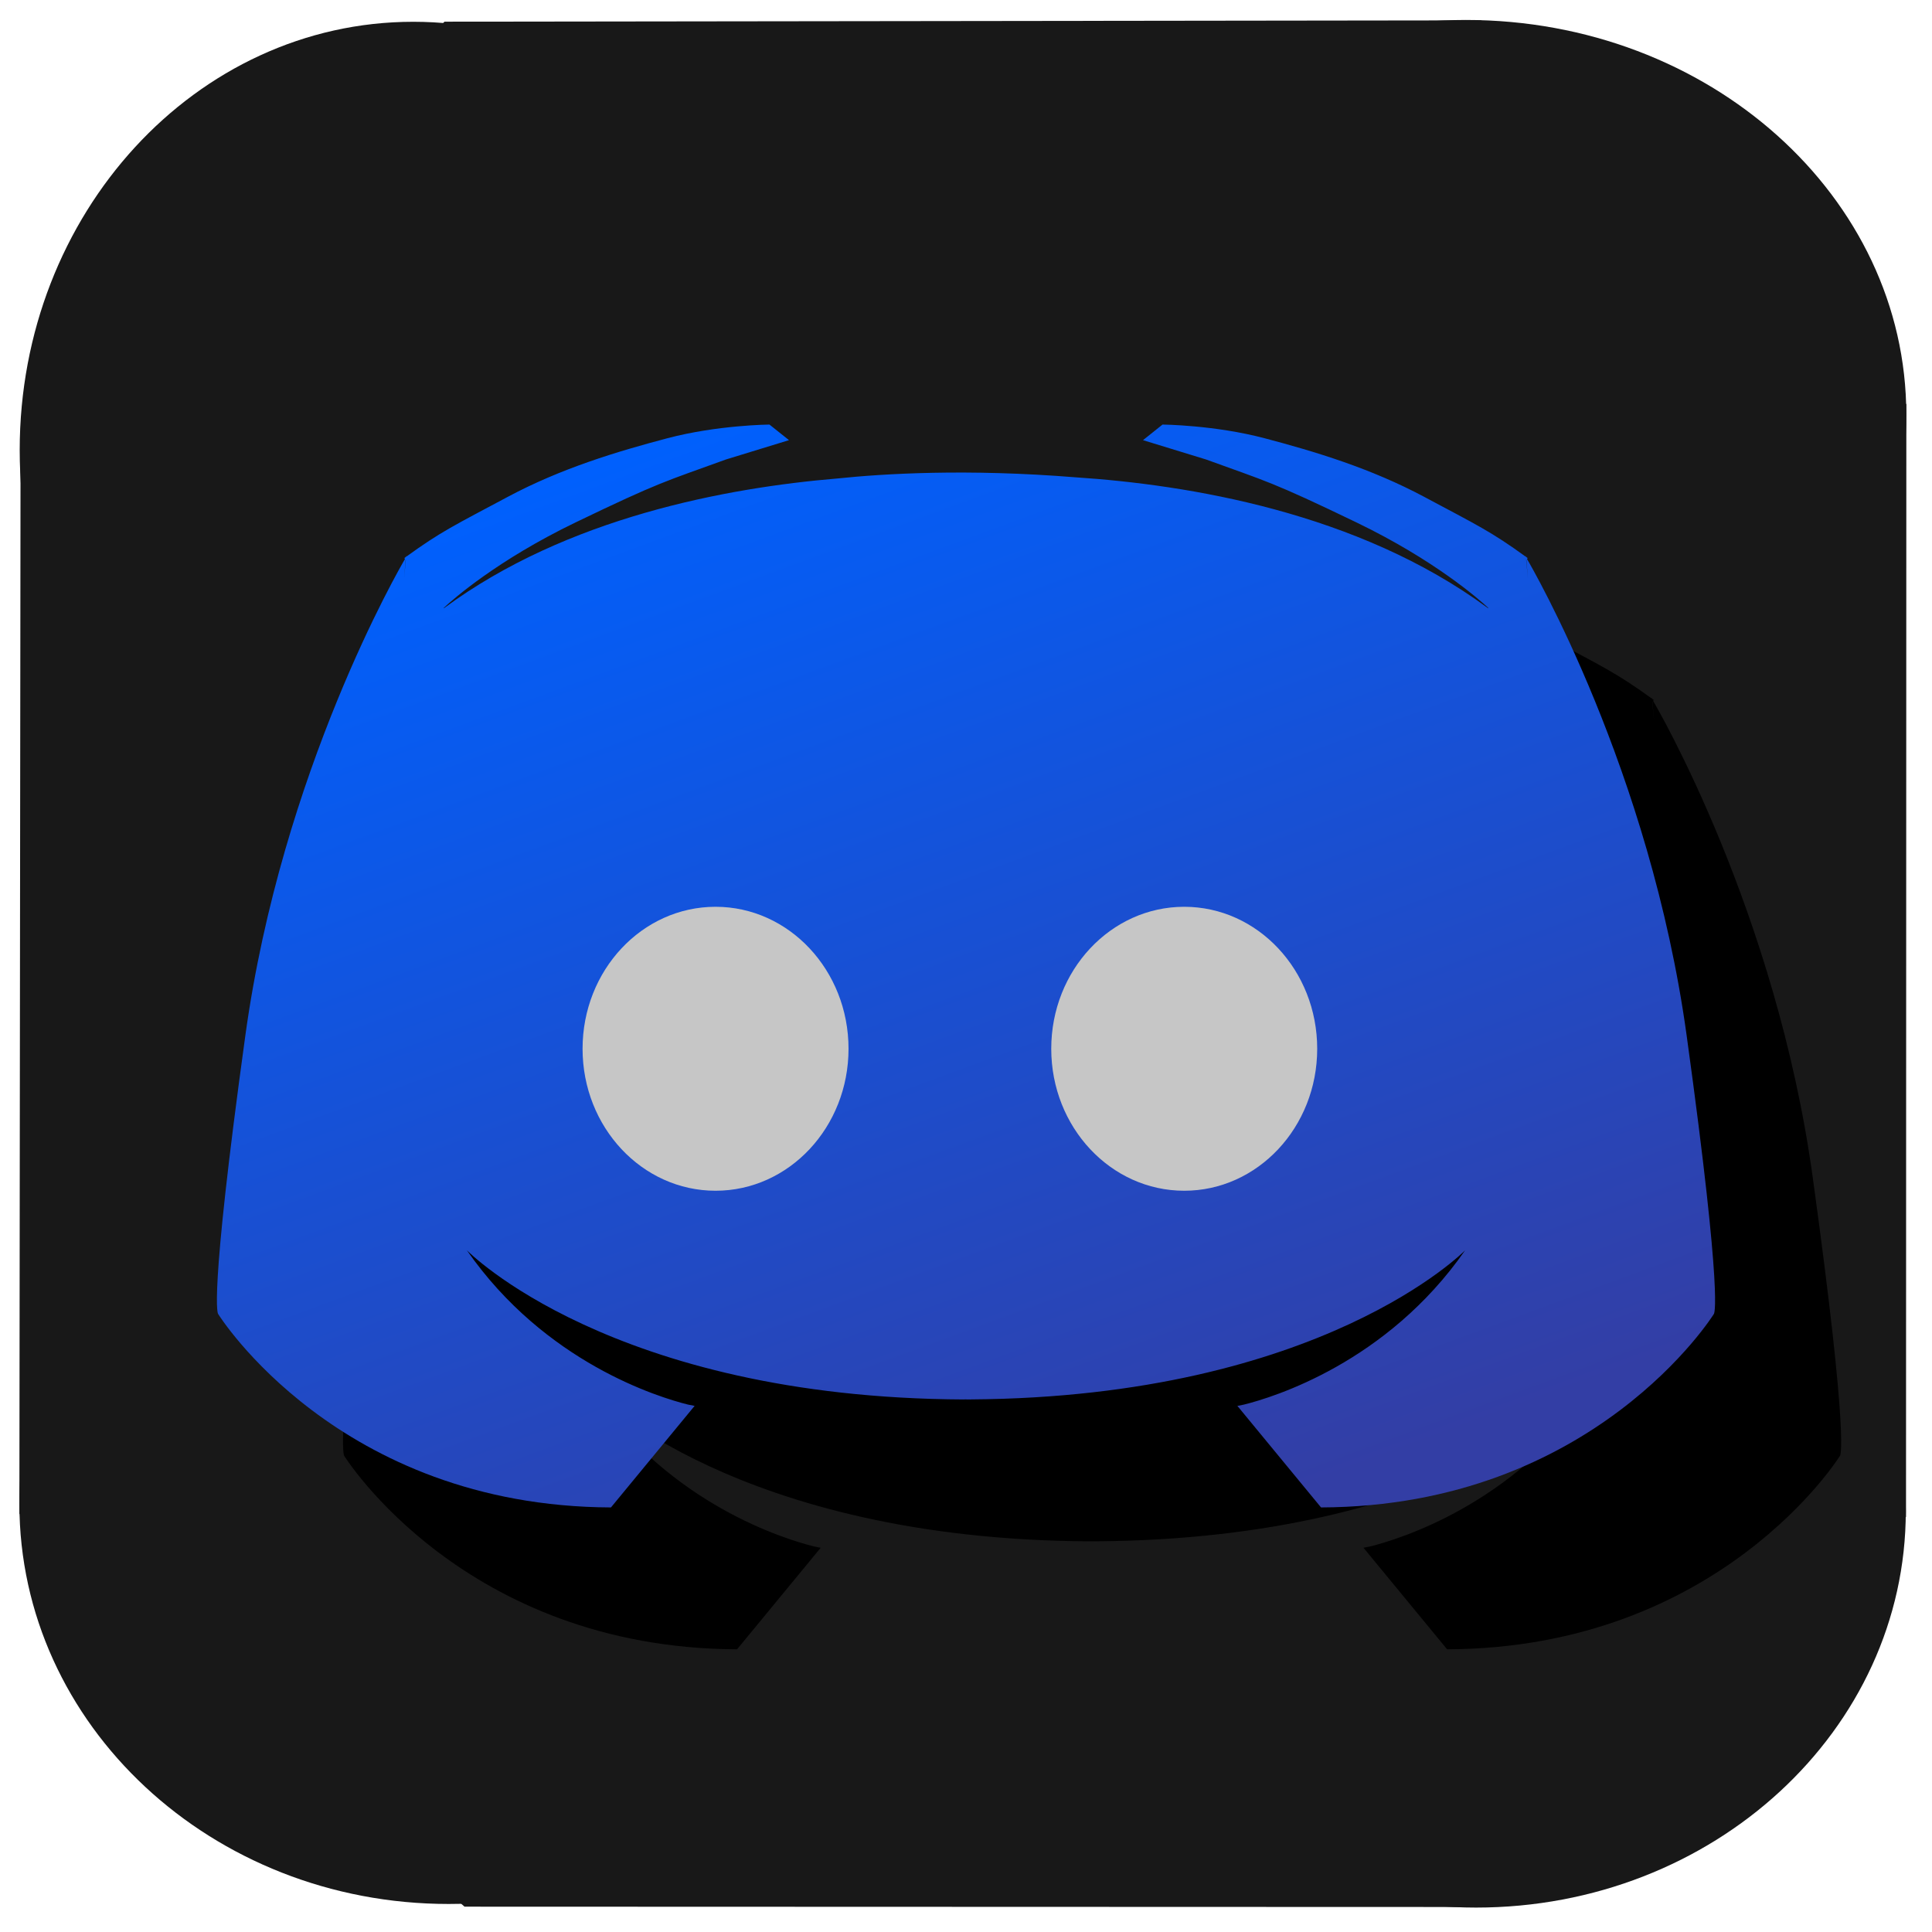
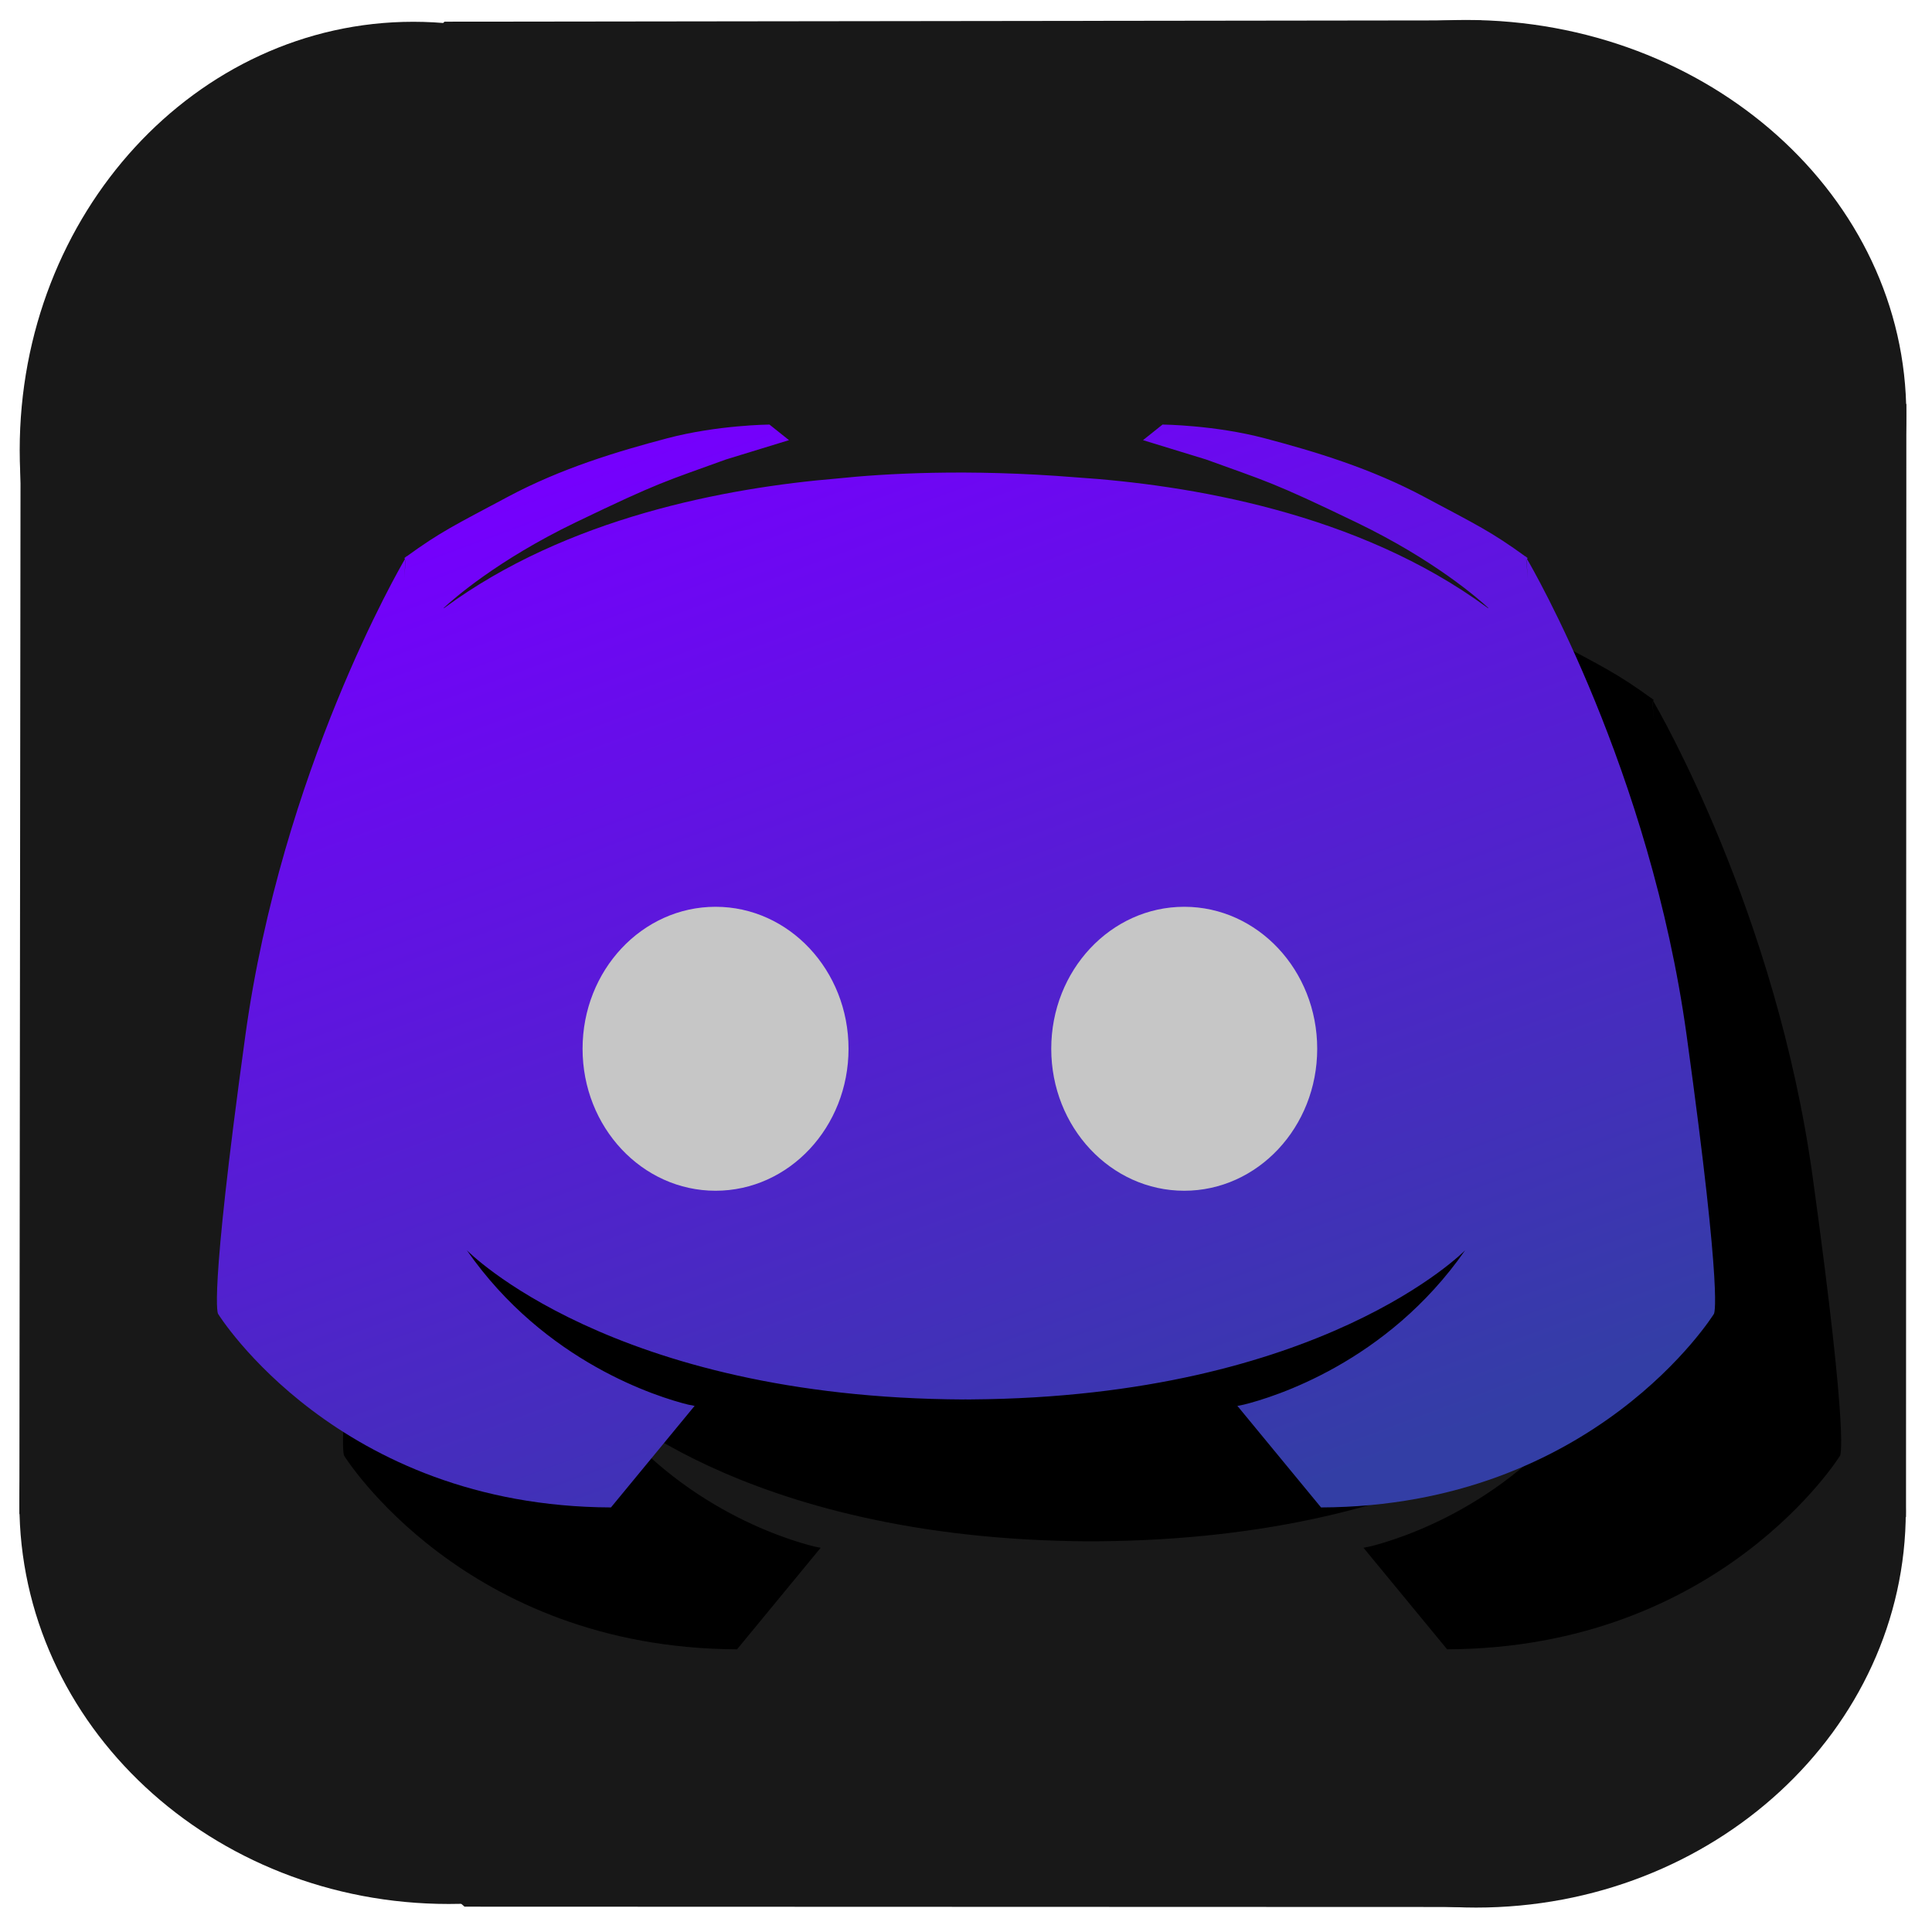
<svg xmlns="http://www.w3.org/2000/svg" xmlns:xlink="http://www.w3.org/1999/xlink" version="1.1" id="svg1" width="512" height="512" viewBox="0 0 512 512" xml:space="preserve">
  <defs id="defs1">
    <linearGradient id="linearGradient1">
-       <stop style="stop-color:#0060fd;stop-opacity:1;" offset="0" id="stop1" />
+       <stop style="stop-color:#7500fd;stop-opacity:1;" offset="0" id="stop1" />
      <stop style="stop-color:#333ea5;stop-opacity:1;" offset="1" id="stop2" />
    </linearGradient>
    <linearGradient xlink:href="#linearGradient1" id="linearGradient2" x1="221.527" y1="123.672" x2="318.578" y2="387.046" gradientUnits="userSpaceOnUse" />
  </defs>
  <g id="layer2" style="display:inline;fill:#181818;fill-opacity:1">
    <ellipse style="fill:#181818;fill-opacity:1;stroke-width:1.685" id="path11" cx="109.525" cy="-119.286" rx="104.304" ry="113.515" transform="scale(1,-1)" />
    <ellipse style="fill:#181818;fill-opacity:1;stroke-width:1.71" id="ellipse11" cx="-109.855" cy="-388.487" rx="104.565" ry="116.7" transform="matrix(0,-1,-1,0,0,0)" />
    <ellipse style="fill:#181818;fill-opacity:1;stroke-width:1.7" id="ellipse12" cx="-398.545" cy="-118.901" rx="106.027" ry="113.761" transform="matrix(0,-1,-1,0,0,0)" />
    <ellipse style="fill:#181818;fill-opacity:1;stroke-width:1.693" id="ellipse13" cx="-400.485" cy="-391.171" rx="105.042" ry="113.884" transform="matrix(0,-1,-1,0,0,0)" />
    <path style="fill:#181818;fill-opacity:1" d="m 123.102,505.288 266.003,0.087 116.009,-103.39 0.087,-294.853 L 392.499,5.396 117.793,5.744 5.439,124.059 5.135,401.158 Z" id="path10" />
  </g>
  <g id="g4" transform="matrix(1.136276,0,0,1.136492,-3.771124,0.1792919)" style="stroke-width:0.88;fill:#000000;fill-opacity:1">
    <path id="path3" style="fill:#000000;fill-opacity:1;stroke:#878787;stroke-width:0.617;stroke-opacity:0" d="m 212.189,131.924 c 0,0 -12.095,0.098 -23.801,3.188 -11.705,3.09 -24.743,6.995 -37.297,13.703 -12.275,6.559 -15.521,8.053 -23.539,13.867 l -0.082,-0.113 -0.018,0.184 c -0.148,0.108 -0.272,0.192 -0.424,0.303 l 0.156,0.215 c -1.104,1.879 -28.695,49.293 -37.225,111.045 -8.703,63.009 -6.352,65.01 -6.352,65.01 0,0 27.86,44.861 91.613,45.107 l 19.463,-23.623 0.189,0.033 c 0,0 -0.167,-0.038 -0.184,-0.041 l 0.039,-0.047 -1.547,-0.307 c -6.778,-1.688 -33.32,-9.738 -51.57,-35.982 0,0 33.594,34.441 116.01,34.789 v -0.018 l 0.809,0.01 v 0.008 c 0.082,-3.5e-4 0.159,-0.004 0.24,-0.004 l 0.477,0.006 0.006,-0.014 c 81.881,-0.549 115.285,-34.777 115.285,-34.777 -18.251,26.245 -44.792,34.294 -51.57,35.982 l -1.547,0.307 0.039,0.047 c -0.016,0.003 -0.182,0.041 -0.182,0.041 l 0.188,-0.033 19.463,23.623 c 63.754,-0.246 91.615,-45.107 91.615,-45.107 0,0 2.349,-2.001 -6.354,-65.01 -8.53,-61.757 -36.123,-109.175 -37.223,-111.047 l 0.154,-0.213 c -0.152,-0.111 -0.275,-0.195 -0.424,-0.303 l -0.018,-0.184 -0.082,0.113 c -8.018,-5.814 -11.264,-7.309 -23.539,-13.867 -12.554,-6.708 -25.592,-10.614 -37.297,-13.703 -11.705,-3.089 -23.801,-3.188 -23.801,-3.188 l -4.555,3.635 14.686,4.5 c 14.12,5.131 15.317,5.15 35.082,14.68 18.255,8.802 28.586,17.918 30.762,19.939 l -0.053,0.072 c -0.033,-0.025 -0.06,-0.048 -0.094,-0.072 -45.003,-33.184 -111.604,-31.424 -121.664,-30.955 -10.052,-0.468 -76.659,-2.232 -121.666,30.955 -0.034,0.025 -0.06,0.048 -0.094,0.072 l -0.053,-0.072 c 2.176,-2.021 12.506,-11.138 30.762,-19.939 19.765,-9.53 20.964,-9.548 35.084,-14.68 l 14.686,-4.5 z m 176.527,31.555 0.359,4.297 -0.402,-4.238 z m -261.379,0.002 0.041,0.057 -0.387,4.07 z" />
    <ellipse style="fill:#000000;stroke:#878787;stroke-width:0.88;stroke-opacity:0;fill-opacity:1" id="ellipse3" cx="308.923" cy="277.477" rx="31.015" ry="33.108" />
    <ellipse style="fill:#000000;stroke:#878787;stroke-width:0.88;stroke-opacity:0;fill-opacity:1" id="ellipse4" cx="199.615" cy="277.477" rx="31.015" ry="33.108" />
    <path style="fill:#000000;fill-opacity:1;stroke:#878787;stroke-width:0.88;stroke-opacity:0" d="m 218.398,145.729 c 0,0 32.375,-5.918 80.066,0 47.692,5.918 -56.743,31.156 -56.743,31.156 z" id="path4" />
  </g>
  <g id="layer1" transform="matrix(1.136276,0,0,1.136492,-37.1901,-37.41704)" style="stroke-width:0.88">
    <path id="path1" style="fill:url(#linearGradient2);fill-opacity:1;stroke:#878787;stroke-width:0.617;stroke-opacity:0" d="M 212.19 131.924 C 212.19 131.924 200.094 132.023 188.388 135.112 C 176.683 138.202 163.646 142.106 151.092 148.814 C 138.817 155.373 135.57 156.867 127.552 162.681 L 127.471 162.568 L 127.452 162.752 C 127.304 162.859 127.181 162.943 127.029 163.054 L 127.186 163.269 C 126.082 165.148 98.491 212.563 89.962 274.315 C 81.259 337.324 83.609 339.325 83.609 339.325 C 83.609 339.325 111.47 384.185 175.223 384.431 L 194.686 360.808 L 194.875 360.843 C 194.875 360.843 194.708 360.805 194.692 360.801 L 194.731 360.753 L 193.184 360.447 C 186.406 358.759 159.865 350.709 141.614 324.464 C 141.614 324.464 175.207 358.907 257.623 359.255 L 257.623 359.236 L 258.431 359.246 L 258.431 359.255 C 258.513 359.254 258.59 359.249 258.672 359.249 L 259.148 359.256 L 259.155 359.243 C 341.035 358.694 374.44 324.466 374.44 324.466 C 356.19 350.711 329.647 358.759 322.869 360.447 L 321.323 360.755 L 321.361 360.801 C 321.345 360.804 321.181 360.843 321.181 360.843 L 321.368 360.808 L 340.831 384.431 C 404.585 384.185 432.446 339.325 432.446 339.325 C 432.446 339.325 434.795 337.324 426.093 274.315 C 417.563 212.558 389.968 165.141 388.869 163.269 L 389.023 163.056 C 388.871 162.945 388.749 162.859 388.6 162.752 L 388.581 162.569 L 388.501 162.683 C 380.483 156.869 377.235 155.373 364.961 148.814 C 352.407 142.106 339.37 138.202 327.664 135.112 C 315.959 132.023 303.863 131.924 303.863 131.924 L 299.31 135.559 L 313.994 140.06 C 328.114 145.191 329.312 145.208 349.076 154.738 C 367.332 163.54 377.661 172.657 379.838 174.678 L 379.786 174.751 C 379.753 174.726 379.725 174.703 379.691 174.678 C 349.39 152.335 309.65 145.947 283.618 144.227 C 258.286 142.181 238.867 143.368 228.028 144.497 C 202.044 146.674 164.907 153.63 136.361 174.678 C 136.328 174.703 136.302 174.726 136.268 174.751 L 136.215 174.678 C 138.391 172.657 148.721 163.54 166.976 154.738 C 186.741 145.208 187.94 145.191 202.06 140.06 L 216.746 135.559 L 212.19 131.924 z M 388.717 163.478 L 389.077 167.775 L 388.674 163.537 L 388.717 163.478 z M 127.337 163.48 L 127.378 163.537 L 126.992 167.608 L 127.337 163.48 z " />
    <ellipse style="fill:#c6c6c6;stroke:#878787;stroke-width:0.88;stroke-opacity:0" id="path2" cx="308.923" cy="277.477" rx="31.015" ry="33.108" />
    <ellipse style="fill:#c6c6c6;stroke:#878787;stroke-width:0.88;stroke-opacity:0" id="ellipse2" cx="199.615" cy="277.477" rx="31.015" ry="33.108" />
  </g>
</svg>
